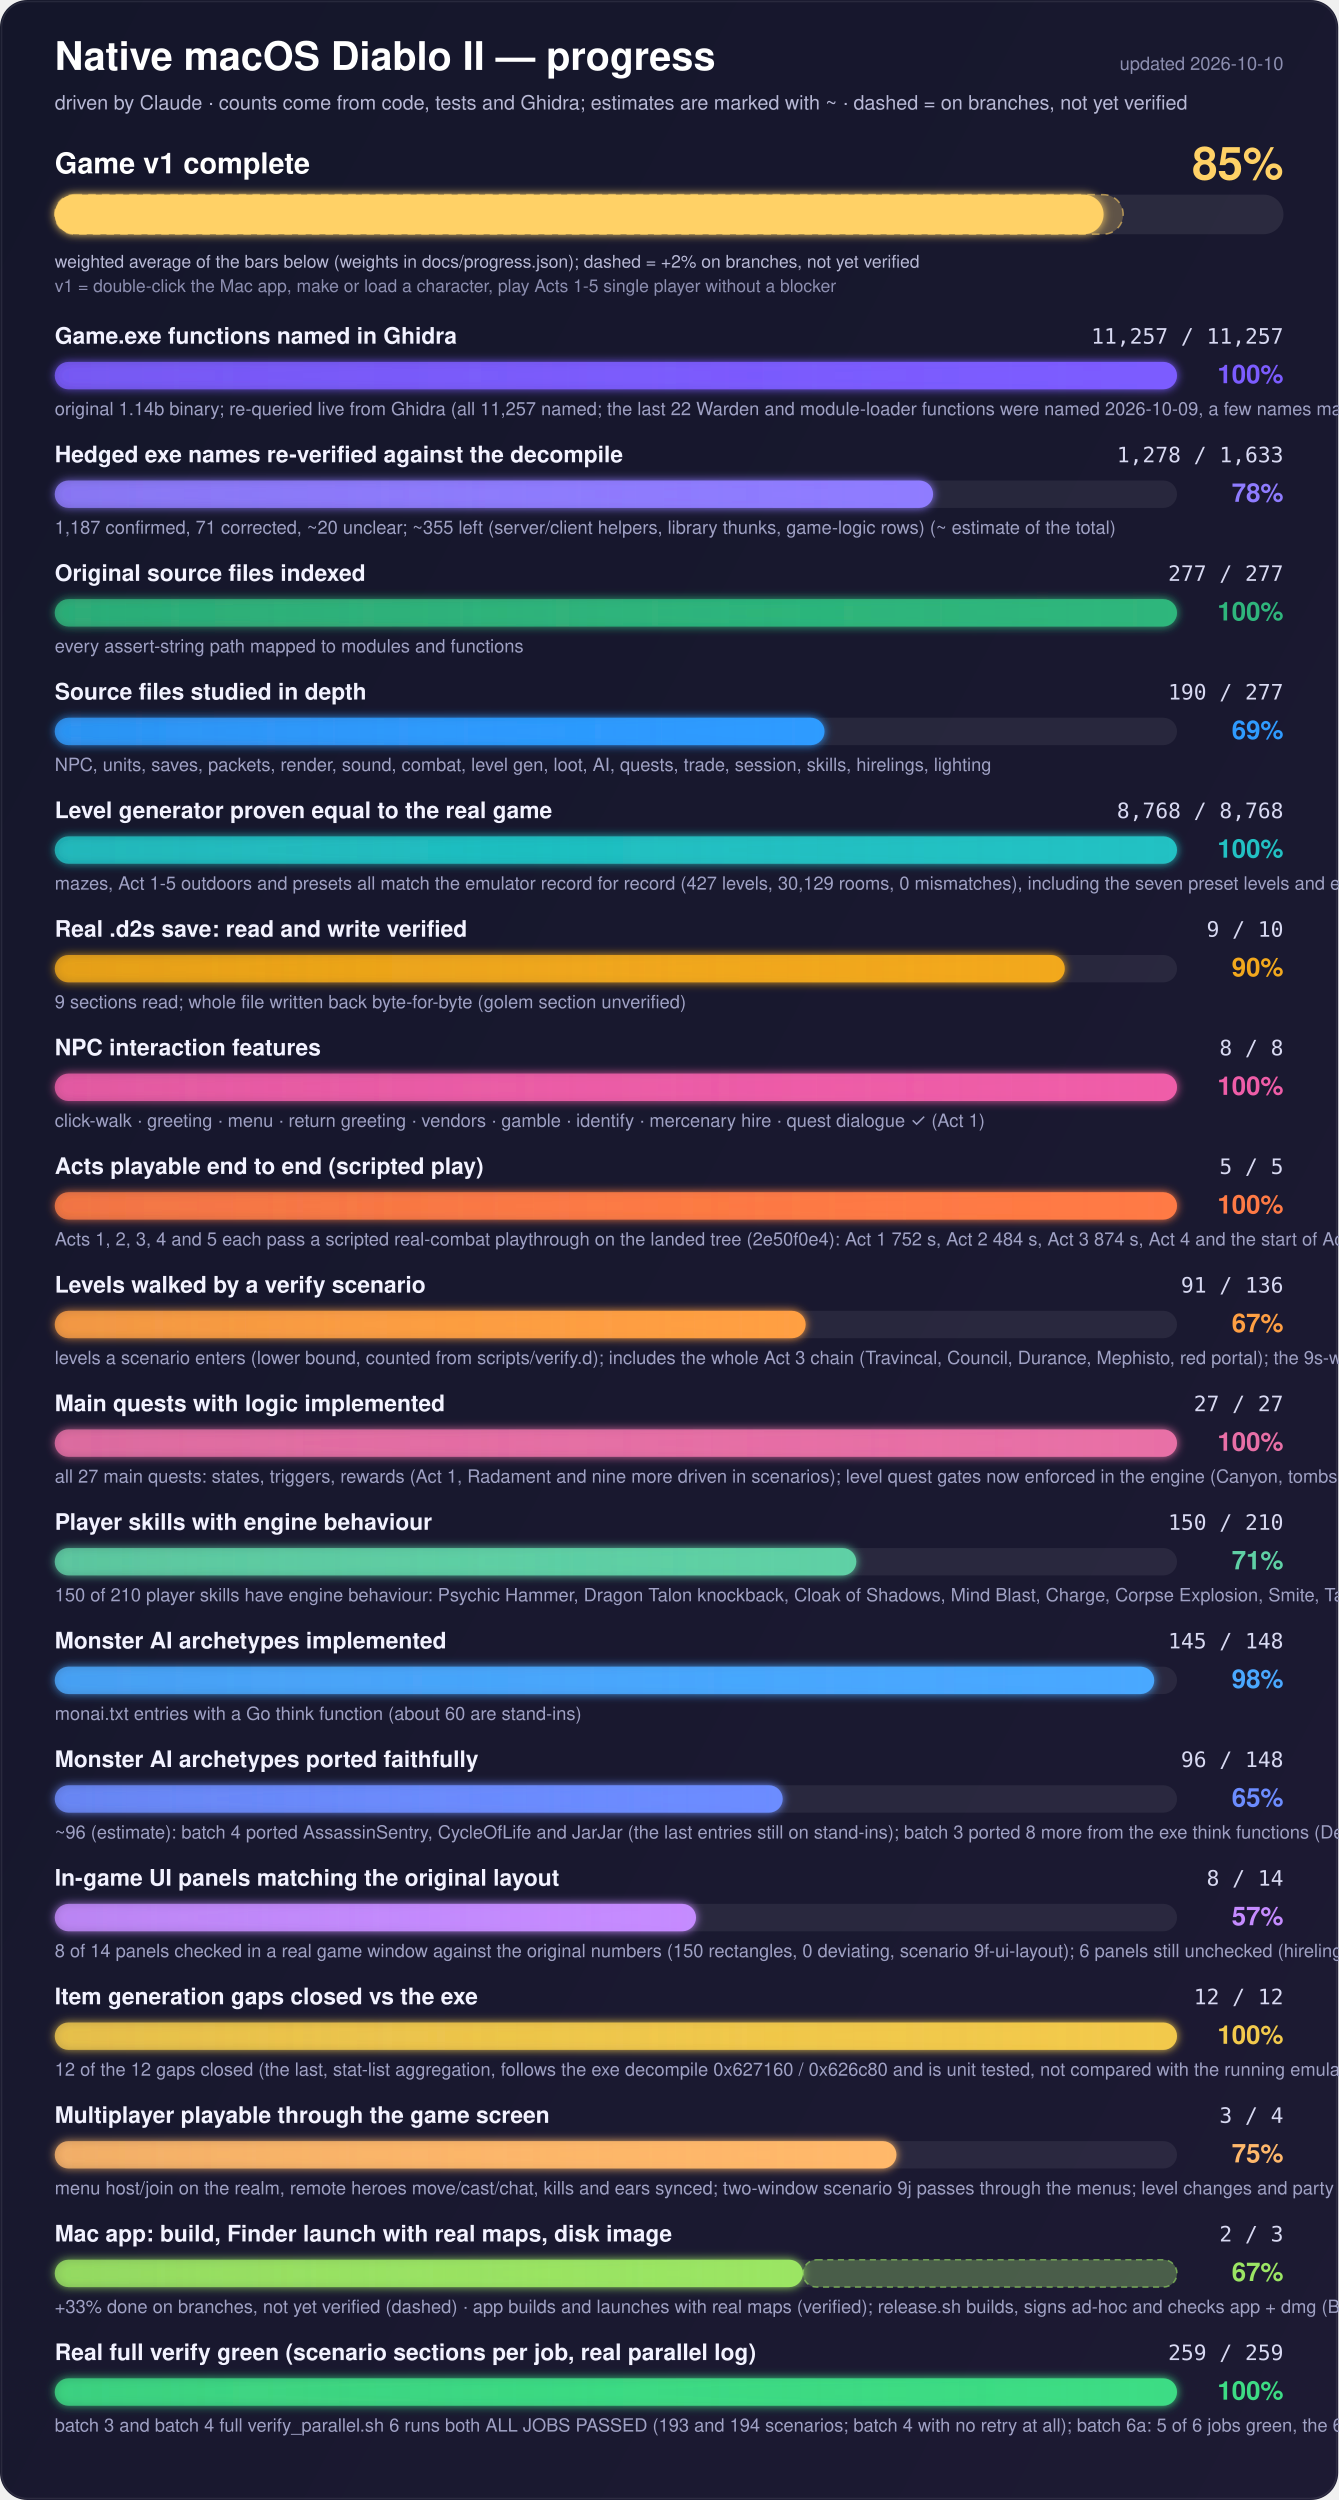
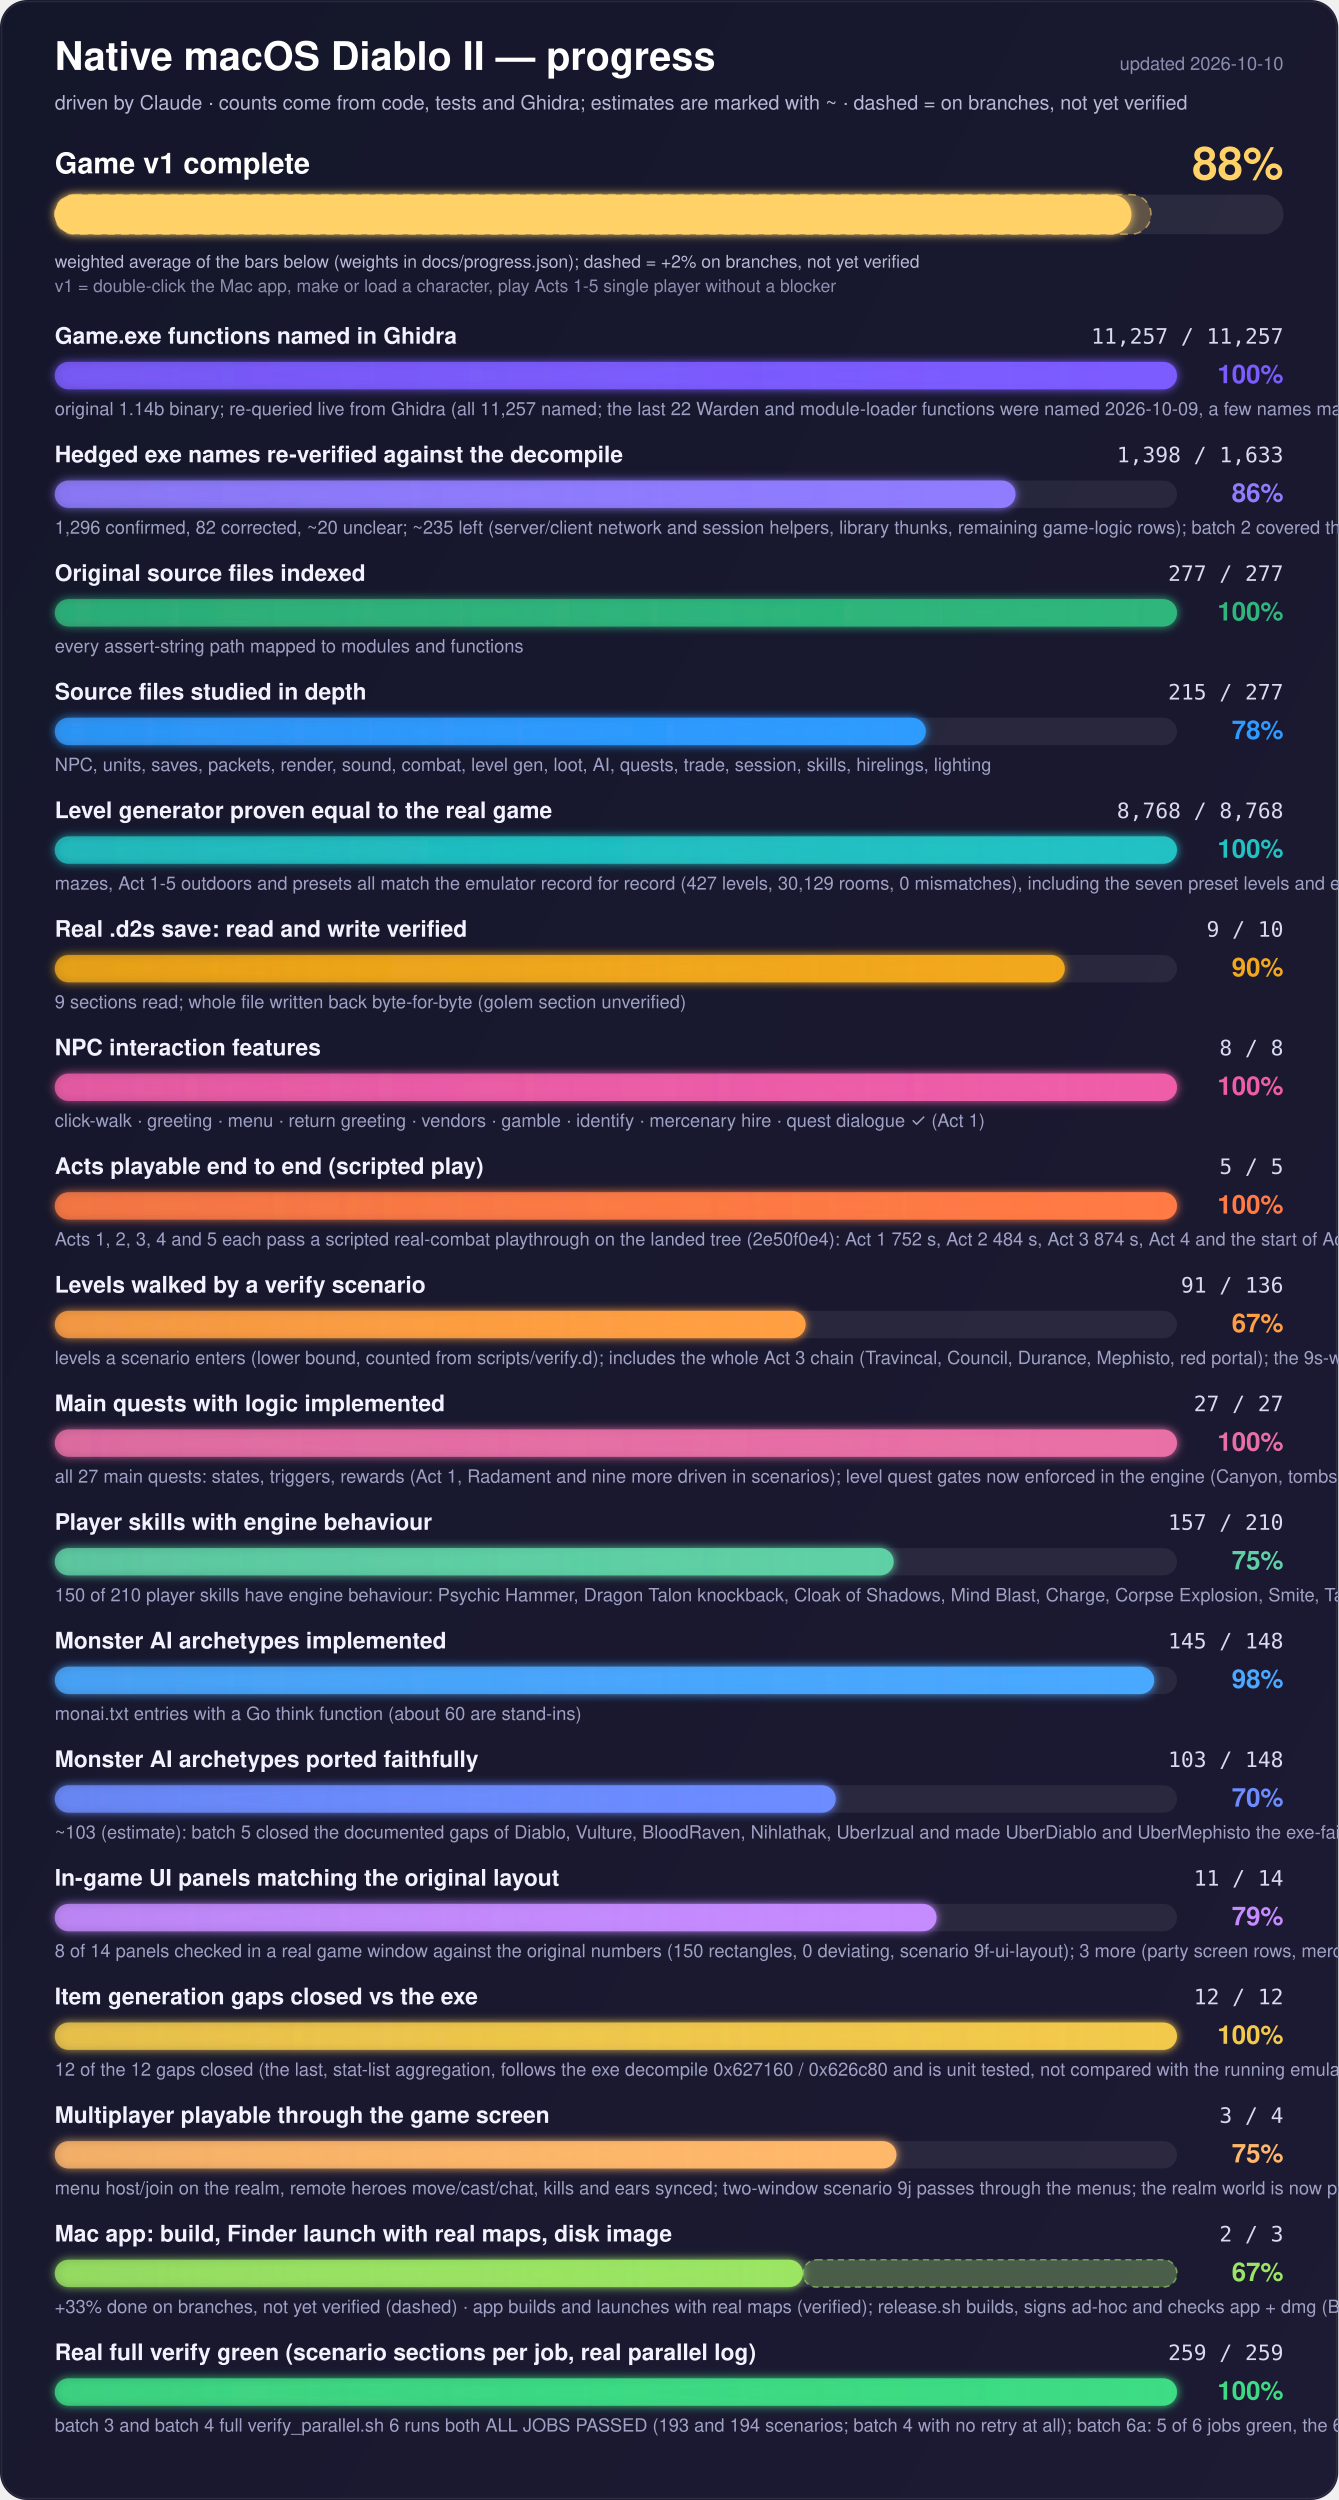
<svg xmlns="http://www.w3.org/2000/svg" width="880" height="1644" viewBox="0 0 880 1644" role="img" aria-label="Native macOS Diablo II — progress">
  <defs>
    <linearGradient id="bg" x1="0" y1="0" x2="1" y2="1">
      <stop offset="0" stop-color="#14162a" />
      <stop offset="1" stop-color="#1d1a33" />
    </linearGradient>
    <linearGradient id="g0" x1="0" y1="0" x2="1" y2="0">
      <stop offset="0" stop-color="#7c5cff" stop-opacity="0.75" />
      <stop offset="1" stop-color="#7c5cff" />
    </linearGradient>
    <linearGradient id="g1" x1="0" y1="0" x2="1" y2="0">
      <stop offset="0" stop-color="#8f7cff" stop-opacity="0.75" />
      <stop offset="1" stop-color="#8f7cff" />
    </linearGradient>
    <linearGradient id="g2" x1="0" y1="0" x2="1" y2="0">
      <stop offset="0" stop-color="#2fb67c" stop-opacity="0.75" />
      <stop offset="1" stop-color="#2fb67c" />
    </linearGradient>
    <linearGradient id="g3" x1="0" y1="0" x2="1" y2="0">
      <stop offset="0" stop-color="#2f9bff" stop-opacity="0.75" />
      <stop offset="1" stop-color="#2f9bff" />
    </linearGradient>
    <linearGradient id="g4" x1="0" y1="0" x2="1" y2="0">
      <stop offset="0" stop-color="#22c1c3" stop-opacity="0.75" />
      <stop offset="1" stop-color="#22c1c3" />
    </linearGradient>
    <linearGradient id="g5" x1="0" y1="0" x2="1" y2="0">
      <stop offset="0" stop-color="#f2a81d" stop-opacity="0.75" />
      <stop offset="1" stop-color="#f2a81d" />
    </linearGradient>
    <linearGradient id="g6" x1="0" y1="0" x2="1" y2="0">
      <stop offset="0" stop-color="#ef5da8" stop-opacity="0.75" />
      <stop offset="1" stop-color="#ef5da8" />
    </linearGradient>
    <linearGradient id="g7" x1="0" y1="0" x2="1" y2="0">
      <stop offset="0" stop-color="#ff7a45" stop-opacity="0.75" />
      <stop offset="1" stop-color="#ff7a45" />
    </linearGradient>
    <linearGradient id="g8" x1="0" y1="0" x2="1" y2="0">
      <stop offset="0" stop-color="#ff9f43" stop-opacity="0.75" />
      <stop offset="1" stop-color="#ff9f43" />
    </linearGradient>
    <linearGradient id="g9" x1="0" y1="0" x2="1" y2="0">
      <stop offset="0" stop-color="#e86fa6" stop-opacity="0.75" />
      <stop offset="1" stop-color="#e86fa6" />
    </linearGradient>
    <linearGradient id="g10" x1="0" y1="0" x2="1" y2="0">
      <stop offset="0" stop-color="#5fd0a5" stop-opacity="0.75" />
      <stop offset="1" stop-color="#5fd0a5" />
    </linearGradient>
    <linearGradient id="g11" x1="0" y1="0" x2="1" y2="0">
      <stop offset="0" stop-color="#4aa8ff" stop-opacity="0.75" />
      <stop offset="1" stop-color="#4aa8ff" />
    </linearGradient>
    <linearGradient id="g12" x1="0" y1="0" x2="1" y2="0">
      <stop offset="0" stop-color="#6c8cff" stop-opacity="0.75" />
      <stop offset="1" stop-color="#6c8cff" />
    </linearGradient>
    <linearGradient id="g13" x1="0" y1="0" x2="1" y2="0">
      <stop offset="0" stop-color="#c58bff" stop-opacity="0.75" />
      <stop offset="1" stop-color="#c58bff" />
    </linearGradient>
    <linearGradient id="g14" x1="0" y1="0" x2="1" y2="0">
      <stop offset="0" stop-color="#f2c94c" stop-opacity="0.75" />
      <stop offset="1" stop-color="#f2c94c" />
    </linearGradient>
    <linearGradient id="g15" x1="0" y1="0" x2="1" y2="0">
      <stop offset="0" stop-color="#ffb86b" stop-opacity="0.75" />
      <stop offset="1" stop-color="#ffb86b" />
    </linearGradient>
    <linearGradient id="g16" x1="0" y1="0" x2="1" y2="0">
      <stop offset="0" stop-color="#9be564" stop-opacity="0.75" />
      <stop offset="1" stop-color="#9be564" />
    </linearGradient>
    <linearGradient id="g17" x1="0" y1="0" x2="1" y2="0">
      <stop offset="0" stop-color="#3ddc84" stop-opacity="0.75" />
      <stop offset="1" stop-color="#3ddc84" />
    </linearGradient>
    <filter id="glow" x="-5%" y="-50%" width="110%" height="200%">
      <feGaussianBlur stdDeviation="3" result="b" />
      <feMerge>
        <feMergeNode in="b" />
        <feMergeNode in="SourceGraphic" />
      </feMerge>
    </filter>
  </defs>
  <rect width="880" height="1644" rx="18" fill="url(#bg)" />
  <rect x="1" y="1" width="878" height="1642" rx="17" fill="none" stroke="#ffffff" stroke-opacity="0.08" />
  <text x="36" y="46" font-family="-apple-system,Segoe UI,Helvetica,Arial,sans-serif" font-size="26" font-weight="700" fill="#ffffff">Native macOS Diablo II — progress</text>
  <text x="36" y="72" font-family="-apple-system,Segoe UI,Helvetica,Arial,sans-serif" font-size="13" fill="#b8b9d6">driven by Claude · counts come from code, tests and Ghidra; estimates are marked with ~ · dashed = on branches, not yet verified</text>
  <text x="844" y="46" text-anchor="end" font-family="-apple-system,Segoe UI,Helvetica,Arial,sans-serif" font-size="12" fill="#8c8eb0">updated 2026-10-10</text>
  <text x="36" y="114" font-family="-apple-system,Segoe UI,Helvetica,Arial,sans-serif" font-size="19" font-weight="700" fill="#ffffff">Game v1 complete</text>
-   <text x="844" y="118" text-anchor="end" font-family="-apple-system,Segoe UI,Helvetica,Arial,sans-serif" font-size="30" font-weight="800" fill="#ffd166">85%</text>
+   <text x="844" y="118" text-anchor="end" font-family="-apple-system,Segoe UI,Helvetica,Arial,sans-serif" font-size="30" font-weight="800" fill="#ffd166">88%</text>
  <rect x="36" y="128" width="808" height="26" rx="13" fill="#ffffff" fill-opacity="0.08" />
-   <rect x="36" y="128" width="702.6" height="26" rx="13" fill="#ffd166" fill-opacity="0.25" stroke="#ffd166" stroke-opacity="0.6" stroke-dasharray="5 4" />
-   <rect x="36" y="128" width="689.7" height="26" rx="13" fill="#ffd166" filter="url(#glow)" />
+   <rect x="36" y="128" width="720.9" height="26" rx="13" fill="#ffd166" fill-opacity="0.25" stroke="#ffd166" stroke-opacity="0.6" stroke-dasharray="5 4" />
+   <rect x="36" y="128" width="708.0" height="26" rx="13" fill="#ffd166" filter="url(#glow)" />
  <text x="36" y="176" font-family="-apple-system,Segoe UI,Helvetica,Arial,sans-serif" font-size="11.5" fill="#b8b9d6">weighted average of the bars below (weights in docs/progress.json); dashed = +2% on branches, not yet verified</text>
  <text x="36" y="192" font-family="-apple-system,Segoe UI,Helvetica,Arial,sans-serif" font-size="11.5" fill="#8c8eb0">v1 = double-click the Mac app, make or load a character, play Acts 1-5 single player without a blocker</text>
  <text x="36" y="226" font-family="-apple-system,Segoe UI,Helvetica,Arial,sans-serif" font-size="15" font-weight="600" fill="#f2f2ff">Game.exe functions named in Ghidra</text>
  <text x="844" y="226" text-anchor="end" font-family="ui-monospace,SFMono-Regular,Menlo,monospace" font-size="14" fill="#d8d9f2">11,257 / 11,257</text>
  <rect x="36" y="238" width="738" height="18" rx="9" fill="#ffffff" fill-opacity="0.07" />
  <rect x="36" y="238" width="738.0" height="18" rx="9" fill="url(#g0)" filter="url(#glow)" />
  <text x="844" y="252" text-anchor="end" font-family="-apple-system,Segoe UI,Helvetica,Arial,sans-serif" font-size="17" font-weight="700" fill="#7c5cff">100%</text>
  <text x="36" y="273" font-family="-apple-system,Segoe UI,Helvetica,Arial,sans-serif" font-size="12" fill="#9fa1c4">original 1.14b binary; re-queried live from Ghidra (all 11,257 named; the last 22 Warden and module-loader functions were named 2026-10-09, a few names marked unverified)</text>
  <text x="36" y="304" font-family="-apple-system,Segoe UI,Helvetica,Arial,sans-serif" font-size="15" font-weight="600" fill="#f2f2ff">Hedged exe names re-verified against the decompile</text>
-   <text x="844" y="304" text-anchor="end" font-family="ui-monospace,SFMono-Regular,Menlo,monospace" font-size="14" fill="#d8d9f2">1,278 / 1,633</text>
+   <text x="844" y="304" text-anchor="end" font-family="ui-monospace,SFMono-Regular,Menlo,monospace" font-size="14" fill="#d8d9f2">1,398 / 1,633</text>
  <rect x="36" y="316" width="738" height="18" rx="9" fill="#ffffff" fill-opacity="0.07" />
-   <rect x="36" y="316" width="577.6" height="18" rx="9" fill="url(#g1)" filter="url(#glow)" />
-   <text x="844" y="330" text-anchor="end" font-family="-apple-system,Segoe UI,Helvetica,Arial,sans-serif" font-size="17" font-weight="700" fill="#8f7cff">78%</text>
-   <text x="36" y="351" font-family="-apple-system,Segoe UI,Helvetica,Arial,sans-serif" font-size="12" fill="#9fa1c4">1,187 confirmed, 71 corrected, ~20 unclear; ~355 left (server/client helpers, library thunks, game-logic rows) (~ estimate of the total)</text>
+   <rect x="36" y="316" width="631.8" height="18" rx="9" fill="url(#g1)" filter="url(#glow)" />
+   <text x="844" y="330" text-anchor="end" font-family="-apple-system,Segoe UI,Helvetica,Arial,sans-serif" font-size="17" font-weight="700" fill="#8f7cff">86%</text>
+   <text x="36" y="351" font-family="-apple-system,Segoe UI,Helvetica,Arial,sans-serif" font-size="12" fill="#9fa1c4">1,296 confirmed, 82 corrected, ~20 unclear; ~235 left (server/client network and session helpers, library thunks, remaining game-logic rows); batch 2 covered the missile/CLTDO/CLTST block (~ estimate of the total)</text>
  <text x="36" y="382" font-family="-apple-system,Segoe UI,Helvetica,Arial,sans-serif" font-size="15" font-weight="600" fill="#f2f2ff">Original source files indexed</text>
  <text x="844" y="382" text-anchor="end" font-family="ui-monospace,SFMono-Regular,Menlo,monospace" font-size="14" fill="#d8d9f2">277 / 277</text>
  <rect x="36" y="394" width="738" height="18" rx="9" fill="#ffffff" fill-opacity="0.07" />
  <rect x="36" y="394" width="738.0" height="18" rx="9" fill="url(#g2)" filter="url(#glow)" />
  <text x="844" y="408" text-anchor="end" font-family="-apple-system,Segoe UI,Helvetica,Arial,sans-serif" font-size="17" font-weight="700" fill="#2fb67c">100%</text>
  <text x="36" y="429" font-family="-apple-system,Segoe UI,Helvetica,Arial,sans-serif" font-size="12" fill="#9fa1c4">every assert-string path mapped to modules and functions</text>
  <text x="36" y="460" font-family="-apple-system,Segoe UI,Helvetica,Arial,sans-serif" font-size="15" font-weight="600" fill="#f2f2ff">Source files studied in depth</text>
-   <text x="844" y="460" text-anchor="end" font-family="ui-monospace,SFMono-Regular,Menlo,monospace" font-size="14" fill="#d8d9f2">190 / 277</text>
+   <text x="844" y="460" text-anchor="end" font-family="ui-monospace,SFMono-Regular,Menlo,monospace" font-size="14" fill="#d8d9f2">215 / 277</text>
  <rect x="36" y="472" width="738" height="18" rx="9" fill="#ffffff" fill-opacity="0.07" />
-   <rect x="36" y="472" width="506.2" height="18" rx="9" fill="url(#g3)" filter="url(#glow)" />
-   <text x="844" y="486" text-anchor="end" font-family="-apple-system,Segoe UI,Helvetica,Arial,sans-serif" font-size="17" font-weight="700" fill="#2f9bff">69%</text>
+   <rect x="36" y="472" width="572.8" height="18" rx="9" fill="url(#g3)" filter="url(#glow)" />
+   <text x="844" y="486" text-anchor="end" font-family="-apple-system,Segoe UI,Helvetica,Arial,sans-serif" font-size="17" font-weight="700" fill="#2f9bff">78%</text>
  <text x="36" y="507" font-family="-apple-system,Segoe UI,Helvetica,Arial,sans-serif" font-size="12" fill="#9fa1c4">NPC, units, saves, packets, render, sound, combat, level gen, loot, AI, quests, trade, session, skills, hirelings, lighting</text>
  <text x="36" y="538" font-family="-apple-system,Segoe UI,Helvetica,Arial,sans-serif" font-size="15" font-weight="600" fill="#f2f2ff">Level generator proven equal to the real game</text>
  <text x="844" y="538" text-anchor="end" font-family="ui-monospace,SFMono-Regular,Menlo,monospace" font-size="14" fill="#d8d9f2">8,768 / 8,768</text>
  <rect x="36" y="550" width="738" height="18" rx="9" fill="#ffffff" fill-opacity="0.07" />
  <rect x="36" y="550" width="738.0" height="18" rx="9" fill="url(#g4)" filter="url(#glow)" />
  <text x="844" y="564" text-anchor="end" font-family="-apple-system,Segoe UI,Helvetica,Arial,sans-serif" font-size="17" font-weight="700" fill="#22c1c3">100%</text>
  <text x="36" y="585" font-family="-apple-system,Segoe UI,Helvetica,Arial,sans-serif" font-size="12" fill="#9fa1c4">mazes, Act 1-5 outdoors and presets all match the emulator record for record (427 levels, 30,129 rooms, 0 mismatches), including the seven preset levels and exact maze tiles; landed</text>
  <text x="36" y="616" font-family="-apple-system,Segoe UI,Helvetica,Arial,sans-serif" font-size="15" font-weight="600" fill="#f2f2ff">Real .d2s save: read and write verified</text>
  <text x="844" y="616" text-anchor="end" font-family="ui-monospace,SFMono-Regular,Menlo,monospace" font-size="14" fill="#d8d9f2">9 / 10</text>
  <rect x="36" y="628" width="738" height="18" rx="9" fill="#ffffff" fill-opacity="0.07" />
  <rect x="36" y="628" width="664.2" height="18" rx="9" fill="url(#g5)" filter="url(#glow)" />
  <text x="844" y="642" text-anchor="end" font-family="-apple-system,Segoe UI,Helvetica,Arial,sans-serif" font-size="17" font-weight="700" fill="#f2a81d">90%</text>
  <text x="36" y="663" font-family="-apple-system,Segoe UI,Helvetica,Arial,sans-serif" font-size="12" fill="#9fa1c4">9 sections read; whole file written back byte-for-byte (golem section unverified)</text>
  <text x="36" y="694" font-family="-apple-system,Segoe UI,Helvetica,Arial,sans-serif" font-size="15" font-weight="600" fill="#f2f2ff">NPC interaction features</text>
  <text x="844" y="694" text-anchor="end" font-family="ui-monospace,SFMono-Regular,Menlo,monospace" font-size="14" fill="#d8d9f2">8 / 8</text>
  <rect x="36" y="706" width="738" height="18" rx="9" fill="#ffffff" fill-opacity="0.07" />
  <rect x="36" y="706" width="738.0" height="18" rx="9" fill="url(#g6)" filter="url(#glow)" />
  <text x="844" y="720" text-anchor="end" font-family="-apple-system,Segoe UI,Helvetica,Arial,sans-serif" font-size="17" font-weight="700" fill="#ef5da8">100%</text>
  <text x="36" y="741" font-family="-apple-system,Segoe UI,Helvetica,Arial,sans-serif" font-size="12" fill="#9fa1c4">click-walk · greeting · menu · return greeting · vendors · gamble · identify · mercenary hire · quest dialogue ✓ (Act 1)</text>
  <text x="36" y="772" font-family="-apple-system,Segoe UI,Helvetica,Arial,sans-serif" font-size="15" font-weight="600" fill="#f2f2ff">Acts playable end to end (scripted play)</text>
  <text x="844" y="772" text-anchor="end" font-family="ui-monospace,SFMono-Regular,Menlo,monospace" font-size="14" fill="#d8d9f2">5 / 5</text>
  <rect x="36" y="784" width="738" height="18" rx="9" fill="#ffffff" fill-opacity="0.07" />
  <rect x="36" y="784" width="738.0" height="18" rx="9" fill="url(#g7)" filter="url(#glow)" />
  <text x="844" y="798" text-anchor="end" font-family="-apple-system,Segoe UI,Helvetica,Arial,sans-serif" font-size="17" font-weight="700" fill="#ff7a45">100%</text>
  <text x="36" y="819" font-family="-apple-system,Segoe UI,Helvetica,Arial,sans-serif" font-size="12" fill="#9fa1c4">Acts 1, 2, 3, 4 and 5 each pass a scripted real-combat playthrough on the landed tree (2e50f0e4): Act 1 752 s, Act 2 484 s, Act 3 874 s, Act 4 and the start of Act 5 in the full verify, Act 5 caves 574 s</text>
  <text x="36" y="850" font-family="-apple-system,Segoe UI,Helvetica,Arial,sans-serif" font-size="15" font-weight="600" fill="#f2f2ff">Levels walked by a verify scenario</text>
  <text x="844" y="850" text-anchor="end" font-family="ui-monospace,SFMono-Regular,Menlo,monospace" font-size="14" fill="#d8d9f2">91 / 136</text>
  <rect x="36" y="862" width="738" height="18" rx="9" fill="#ffffff" fill-opacity="0.07" />
  <rect x="36" y="862" width="493.8" height="18" rx="9" fill="url(#g8)" filter="url(#glow)" />
  <text x="844" y="876" text-anchor="end" font-family="-apple-system,Segoe UI,Helvetica,Arial,sans-serif" font-size="17" font-weight="700" fill="#ff9f43">67%</text>
  <text x="36" y="897" font-family="-apple-system,Segoe UI,Helvetica,Arial,sans-serif" font-size="12" fill="#9fa1c4">levels a scenario enters (lower bound, counted from scripts/verify.d); includes the whole Act 3 chain (Travincal, Council, Durance, Mephisto, red portal); the 9s-walk scenarios add 39: Act 1 caves, Burial Grounds, Crypt, Mausoleum, Forgotten Tower and Cellars, Monastery to Catacombs 2, Act 2 Palace Cellar 2 / Stony Tombs / Halls 3, Act 3 temples, Act 5 ice caves and Nihlathak temple chain</text>
  <text x="36" y="928" font-family="-apple-system,Segoe UI,Helvetica,Arial,sans-serif" font-size="15" font-weight="600" fill="#f2f2ff">Main quests with logic implemented</text>
  <text x="844" y="928" text-anchor="end" font-family="ui-monospace,SFMono-Regular,Menlo,monospace" font-size="14" fill="#d8d9f2">27 / 27</text>
  <rect x="36" y="940" width="738" height="18" rx="9" fill="#ffffff" fill-opacity="0.07" />
  <rect x="36" y="940" width="738.0" height="18" rx="9" fill="url(#g9)" filter="url(#glow)" />
  <text x="844" y="954" text-anchor="end" font-family="-apple-system,Segoe UI,Helvetica,Arial,sans-serif" font-size="17" font-weight="700" fill="#e86fa6">100%</text>
  <text x="36" y="975" font-family="-apple-system,Segoe UI,Helvetica,Arial,sans-serif" font-size="12" fill="#9fa1c4">all 27 main quests: states, triggers, rewards (Act 1, Radament and nine more driven in scenarios); level quest gates now enforced in the engine (Canyon, tombs, Palace, Durance, Worldstone levels)</text>
  <text x="36" y="1006" font-family="-apple-system,Segoe UI,Helvetica,Arial,sans-serif" font-size="15" font-weight="600" fill="#f2f2ff">Player skills with engine behaviour</text>
-   <text x="844" y="1006" text-anchor="end" font-family="ui-monospace,SFMono-Regular,Menlo,monospace" font-size="14" fill="#d8d9f2">150 / 210</text>
+   <text x="844" y="1006" text-anchor="end" font-family="ui-monospace,SFMono-Regular,Menlo,monospace" font-size="14" fill="#d8d9f2">157 / 210</text>
  <rect x="36" y="1018" width="738" height="18" rx="9" fill="#ffffff" fill-opacity="0.07" />
-   <rect x="36" y="1018" width="527.1" height="18" rx="9" fill="url(#g10)" filter="url(#glow)" />
-   <text x="844" y="1032" text-anchor="end" font-family="-apple-system,Segoe UI,Helvetica,Arial,sans-serif" font-size="17" font-weight="700" fill="#5fd0a5">71%</text>
-   <text x="36" y="1053" font-family="-apple-system,Segoe UI,Helvetica,Arial,sans-serif" font-size="12" fill="#9fa1c4">150 of 210 player skills have engine behaviour: Psychic Hammer, Dragon Talon knockback, Cloak of Shadows, Mind Blast, Charge, Corpse Explosion, Smite, Taunt and Redemption re-read from the exe; Revive life roll, Sanctuary (undead filter + knockback), Holy Bolt on allies, Energy Shield absorb, Corpse Explosion falloff, Redemption cost and Smite with Holy Shield now follow the exe (no change to the count: these already ran); all 26 missile movement/hit gaps (Meteor, Blizzard, Volcano, Frozen Orb nova, Bone Wall, shouts, Rabies and others) landed with real function bodies; natural mana regeneration landed; Meteor/Blizzard burning ground now hurts players (PvP fractional carry)</text>
+   <rect x="36" y="1018" width="551.7" height="18" rx="9" fill="url(#g10)" filter="url(#glow)" />
+   <text x="844" y="1032" text-anchor="end" font-family="-apple-system,Segoe UI,Helvetica,Arial,sans-serif" font-size="17" font-weight="700" fill="#5fd0a5">75%</text>
+   <text x="36" y="1053" font-family="-apple-system,Segoe UI,Helvetica,Arial,sans-serif" font-size="12" fill="#9fa1c4">150 of 210 player skills have engine behaviour: Psychic Hammer, Dragon Talon knockback, Cloak of Shadows, Mind Blast, Charge, Corpse Explosion, Smite, Taunt and Redemption re-read from the exe; Revive life roll, Sanctuary (undead filter + knockback), Holy Bolt on allies, Energy Shield absorb, Corpse Explosion falloff, Redemption cost and Smite with Holy Shield now follow the exe (no change to the count: these already ran); all 26 missile movement/hit gaps (Meteor, Blizzard, Volcano, Frozen Orb nova, Bone Wall, shouts, Rabies and others) landed with real function bodies; natural mana regeneration landed; Meteor/Blizzard burning ground now hurts players (PvP fractional carry); skills batch 3 (branch feat/skills-3): Feral Rage and Maul stack by count, Wearwolf and Wearbear toggle, Leap Attack single victim, Dragon Claw and Dragon Tail follow the exe (+7); Leap, Dragon Flight, Thunder Storm, Conversion and the three totem auras re-read and corrected but still partial</text>
  <text x="36" y="1084" font-family="-apple-system,Segoe UI,Helvetica,Arial,sans-serif" font-size="15" font-weight="600" fill="#f2f2ff">Monster AI archetypes implemented</text>
  <text x="844" y="1084" text-anchor="end" font-family="ui-monospace,SFMono-Regular,Menlo,monospace" font-size="14" fill="#d8d9f2">145 / 148</text>
  <rect x="36" y="1096" width="738" height="18" rx="9" fill="#ffffff" fill-opacity="0.07" />
  <rect x="36" y="1096" width="723.0" height="18" rx="9" fill="url(#g11)" filter="url(#glow)" />
  <text x="844" y="1110" text-anchor="end" font-family="-apple-system,Segoe UI,Helvetica,Arial,sans-serif" font-size="17" font-weight="700" fill="#4aa8ff">98%</text>
  <text x="36" y="1131" font-family="-apple-system,Segoe UI,Helvetica,Arial,sans-serif" font-size="12" fill="#9fa1c4">monai.txt entries with a Go think function (about 60 are stand-ins)</text>
  <text x="36" y="1162" font-family="-apple-system,Segoe UI,Helvetica,Arial,sans-serif" font-size="15" font-weight="600" fill="#f2f2ff">Monster AI archetypes ported faithfully</text>
-   <text x="844" y="1162" text-anchor="end" font-family="ui-monospace,SFMono-Regular,Menlo,monospace" font-size="14" fill="#d8d9f2">96 / 148</text>
+   <text x="844" y="1162" text-anchor="end" font-family="ui-monospace,SFMono-Regular,Menlo,monospace" font-size="14" fill="#d8d9f2">103 / 148</text>
  <rect x="36" y="1174" width="738" height="18" rx="9" fill="#ffffff" fill-opacity="0.07" />
-   <rect x="36" y="1174" width="478.7" height="18" rx="9" fill="url(#g12)" filter="url(#glow)" />
-   <text x="844" y="1188" text-anchor="end" font-family="-apple-system,Segoe UI,Helvetica,Arial,sans-serif" font-size="17" font-weight="700" fill="#6c8cff">65%</text>
-   <text x="36" y="1209" font-family="-apple-system,Segoe UI,Helvetica,Arial,sans-serif" font-size="12" fill="#9fa1c4">~96 (estimate): batch 4 ported AssassinSentry, CycleOfLife and JarJar (the last entries still on stand-ins); batch 3 ported 8 more from the exe think functions (DesertTurret, CatapultSpotter, Imp, DeathSentry, DruidBear, DruidWolf, DarkWanderer, BladeCreeper); engine hooks they need are optional host interfaces</text>
+   <rect x="36" y="1174" width="513.6" height="18" rx="9" fill="url(#g12)" filter="url(#glow)" />
+   <text x="844" y="1188" text-anchor="end" font-family="-apple-system,Segoe UI,Helvetica,Arial,sans-serif" font-size="17" font-weight="700" fill="#6c8cff">70%</text>
+   <text x="36" y="1209" font-family="-apple-system,Segoe UI,Helvetica,Arial,sans-serif" font-size="12" fill="#9fa1c4">~103 (estimate): batch 5 closed the documented gaps of Diablo, Vulture, BloodRaven, Nihlathak, UberIzual and made UberDiablo and UberMephisto the exe-faithful stops (7 newly counted; Izual, Summoner, Duriel, Andariel and Smith were re-read and only got hooks, not counted again); batch 4 ported AssassinSentry, CycleOfLife and JarJar (the last entries still on stand-ins); batch 3 ported 8 more from the exe think functions (DesertTurret, CatapultSpotter, Imp, DeathSentry, DruidBear, DruidWolf, DarkWanderer, BladeCreeper); engine hooks they need are optional host interfaces</text>
  <text x="36" y="1240" font-family="-apple-system,Segoe UI,Helvetica,Arial,sans-serif" font-size="15" font-weight="600" fill="#f2f2ff">In-game UI panels matching the original layout</text>
-   <text x="844" y="1240" text-anchor="end" font-family="ui-monospace,SFMono-Regular,Menlo,monospace" font-size="14" fill="#d8d9f2">8 / 14</text>
+   <text x="844" y="1240" text-anchor="end" font-family="ui-monospace,SFMono-Regular,Menlo,monospace" font-size="14" fill="#d8d9f2">11 / 14</text>
  <rect x="36" y="1252" width="738" height="18" rx="9" fill="#ffffff" fill-opacity="0.07" />
-   <rect x="36" y="1252" width="421.7" height="18" rx="9" fill="url(#g13)" filter="url(#glow)" />
-   <text x="844" y="1266" text-anchor="end" font-family="-apple-system,Segoe UI,Helvetica,Arial,sans-serif" font-size="17" font-weight="700" fill="#c58bff">57%</text>
-   <text x="36" y="1287" font-family="-apple-system,Segoe UI,Helvetica,Arial,sans-serif" font-size="12" fill="#9fa1c4">8 of 14 panels checked in a real game window against the original numbers (150 rectangles, 0 deviating, scenario 9f-ui-layout); 6 panels still unchecked (hireling panel, hirelings list and a few others are on held branches)</text>
+   <rect x="36" y="1252" width="579.9" height="18" rx="9" fill="url(#g13)" filter="url(#glow)" />
+   <text x="844" y="1266" text-anchor="end" font-family="-apple-system,Segoe UI,Helvetica,Arial,sans-serif" font-size="17" font-weight="700" fill="#c58bff">79%</text>
+   <text x="36" y="1287" font-family="-apple-system,Segoe UI,Helvetica,Arial,sans-serif" font-size="12" fill="#9fa1c4">8 of 14 panels checked in a real game window against the original numbers (150 rectangles, 0 deviating, scenario 9f-ui-layout); 3 more (party screen rows, mercenary panel, help screen) have layouts read from the exe and unit tested against golden numbers, not yet seen in a running window; move-gold dialog and NPC menu still unchecked</text>
  <text x="36" y="1318" font-family="-apple-system,Segoe UI,Helvetica,Arial,sans-serif" font-size="15" font-weight="600" fill="#f2f2ff">Item generation gaps closed vs the exe</text>
  <text x="844" y="1318" text-anchor="end" font-family="ui-monospace,SFMono-Regular,Menlo,monospace" font-size="14" fill="#d8d9f2">12 / 12</text>
  <rect x="36" y="1330" width="738" height="18" rx="9" fill="#ffffff" fill-opacity="0.07" />
  <rect x="36" y="1330" width="738.0" height="18" rx="9" fill="url(#g14)" filter="url(#glow)" />
  <text x="844" y="1344" text-anchor="end" font-family="-apple-system,Segoe UI,Helvetica,Arial,sans-serif" font-size="17" font-weight="700" fill="#f2c94c">100%</text>
  <text x="36" y="1365" font-family="-apple-system,Segoe UI,Helvetica,Arial,sans-serif" font-size="12" fill="#9fa1c4">12 of the 12 gaps closed (the last, stat-list aggregation, follows the exe decompile 0x627160 / 0x626c80 and is unit tested, not compared with the running emulator); not wired into every drop path yet</text>
  <text x="36" y="1396" font-family="-apple-system,Segoe UI,Helvetica,Arial,sans-serif" font-size="15" font-weight="600" fill="#f2f2ff">Multiplayer playable through the game screen</text>
  <text x="844" y="1396" text-anchor="end" font-family="ui-monospace,SFMono-Regular,Menlo,monospace" font-size="14" fill="#d8d9f2">3 / 4</text>
  <rect x="36" y="1408" width="738" height="18" rx="9" fill="#ffffff" fill-opacity="0.07" />
  <rect x="36" y="1408" width="553.5" height="18" rx="9" fill="url(#g15)" filter="url(#glow)" />
  <text x="844" y="1422" text-anchor="end" font-family="-apple-system,Segoe UI,Helvetica,Arial,sans-serif" font-size="17" font-weight="700" fill="#ffb86b">75%</text>
-   <text x="36" y="1443" font-family="-apple-system,Segoe UI,Helvetica,Arial,sans-serif" font-size="12" fill="#9fa1c4">menu host/join on the realm, remote heroes move/cast/chat, kills and ears synced; two-window scenario 9j passes through the menus; level changes and party commands now travel through the realm bridge with unit tests (feat/mp-and-mac-dmg), not yet seen in two game windows; trade works over the legacy path</text>
+   <text x="36" y="1443" font-family="-apple-system,Segoe UI,Helvetica,Arial,sans-serif" font-size="12" fill="#9fa1c4">menu host/join on the realm, remote heroes move/cast/chat, kills and ears synced; two-window scenario 9j passes through the menus; the realm world is now per level (a hero only receives and affects its level, level change handoff, heroes in other levels hidden, party/roster global) with two-client unit tests (feat/realm-per-level), not yet seen in two game windows (96-multiplayer, 9j-realm-multiplayer, 9d-party-trade, 9f-pvp-skills-ear still to run alone); trade works over the legacy path</text>
  <text x="36" y="1474" font-family="-apple-system,Segoe UI,Helvetica,Arial,sans-serif" font-size="15" font-weight="600" fill="#f2f2ff">Mac app: build, Finder launch with real maps, disk image</text>
  <text x="844" y="1474" text-anchor="end" font-family="ui-monospace,SFMono-Regular,Menlo,monospace" font-size="14" fill="#d8d9f2">2 / 3</text>
  <rect x="36" y="1486" width="738" height="18" rx="9" fill="#ffffff" fill-opacity="0.07" />
  <rect x="36" y="1486" width="492.0" height="18" rx="9" fill="url(#g16)" filter="url(#glow)" />
  <rect x="528.0" y="1486" width="246.0" height="18" rx="9" fill="#9be564" fill-opacity="0.28" stroke="#9be564" stroke-opacity="0.6" stroke-dasharray="4 3" />
  <text x="844" y="1500" text-anchor="end" font-family="-apple-system,Segoe UI,Helvetica,Arial,sans-serif" font-size="17" font-weight="700" fill="#9be564">67%</text>
  <text x="36" y="1521" font-family="-apple-system,Segoe UI,Helvetica,Arial,sans-serif" font-size="12" fill="#9fa1c4">+33% done on branches, not yet verified (dashed) · app builds and launches with real maps (verified); release.sh builds, signs ad-hoc and checks app + dmg (BUNDLE OK); the disk image install is rehearsed by scripts/dmg_install_check.sh (quarantine, mount, copy, verify) but has not been opened in Finder by a human; the desktop app was rebuilt from the landed tree</text>
  <text x="36" y="1552" font-family="-apple-system,Segoe UI,Helvetica,Arial,sans-serif" font-size="15" font-weight="600" fill="#f2f2ff">Real full verify green (scenario sections per job, real parallel log)</text>
  <text x="844" y="1552" text-anchor="end" font-family="ui-monospace,SFMono-Regular,Menlo,monospace" font-size="14" fill="#d8d9f2">259 / 259</text>
  <rect x="36" y="1564" width="738" height="18" rx="9" fill="#ffffff" fill-opacity="0.07" />
  <rect x="36" y="1564" width="738.0" height="18" rx="9" fill="url(#g17)" filter="url(#glow)" />
  <text x="844" y="1578" text-anchor="end" font-family="-apple-system,Segoe UI,Helvetica,Arial,sans-serif" font-size="17" font-weight="700" fill="#3ddc84">100%</text>
  <text x="36" y="1599" font-family="-apple-system,Segoe UI,Helvetica,Arial,sans-serif" font-size="12" fill="#9fa1c4">batch 3 and batch 4 full verify_parallel.sh 6 runs both ALL JOBS PASSED (193 and 194 scenarios; batch 4 with no retry at all); batch 6a: 5 of 6 jobs green, the 6th red only on a scenario that crossed the new level quest gates (fixed in the scenario, passed alone); batch 6b run 31638 and batch 7 run 7644 passed (6th and 7th clean in a row); batch 8 run 36803 had two red scenarios (92-objects2, 93-objects-gaps; fixed and re-run alone, no clean full run on the final tree); batch 9 run 98647 passed fully, so the current streak is 1 clean full verify</text>
</svg>
